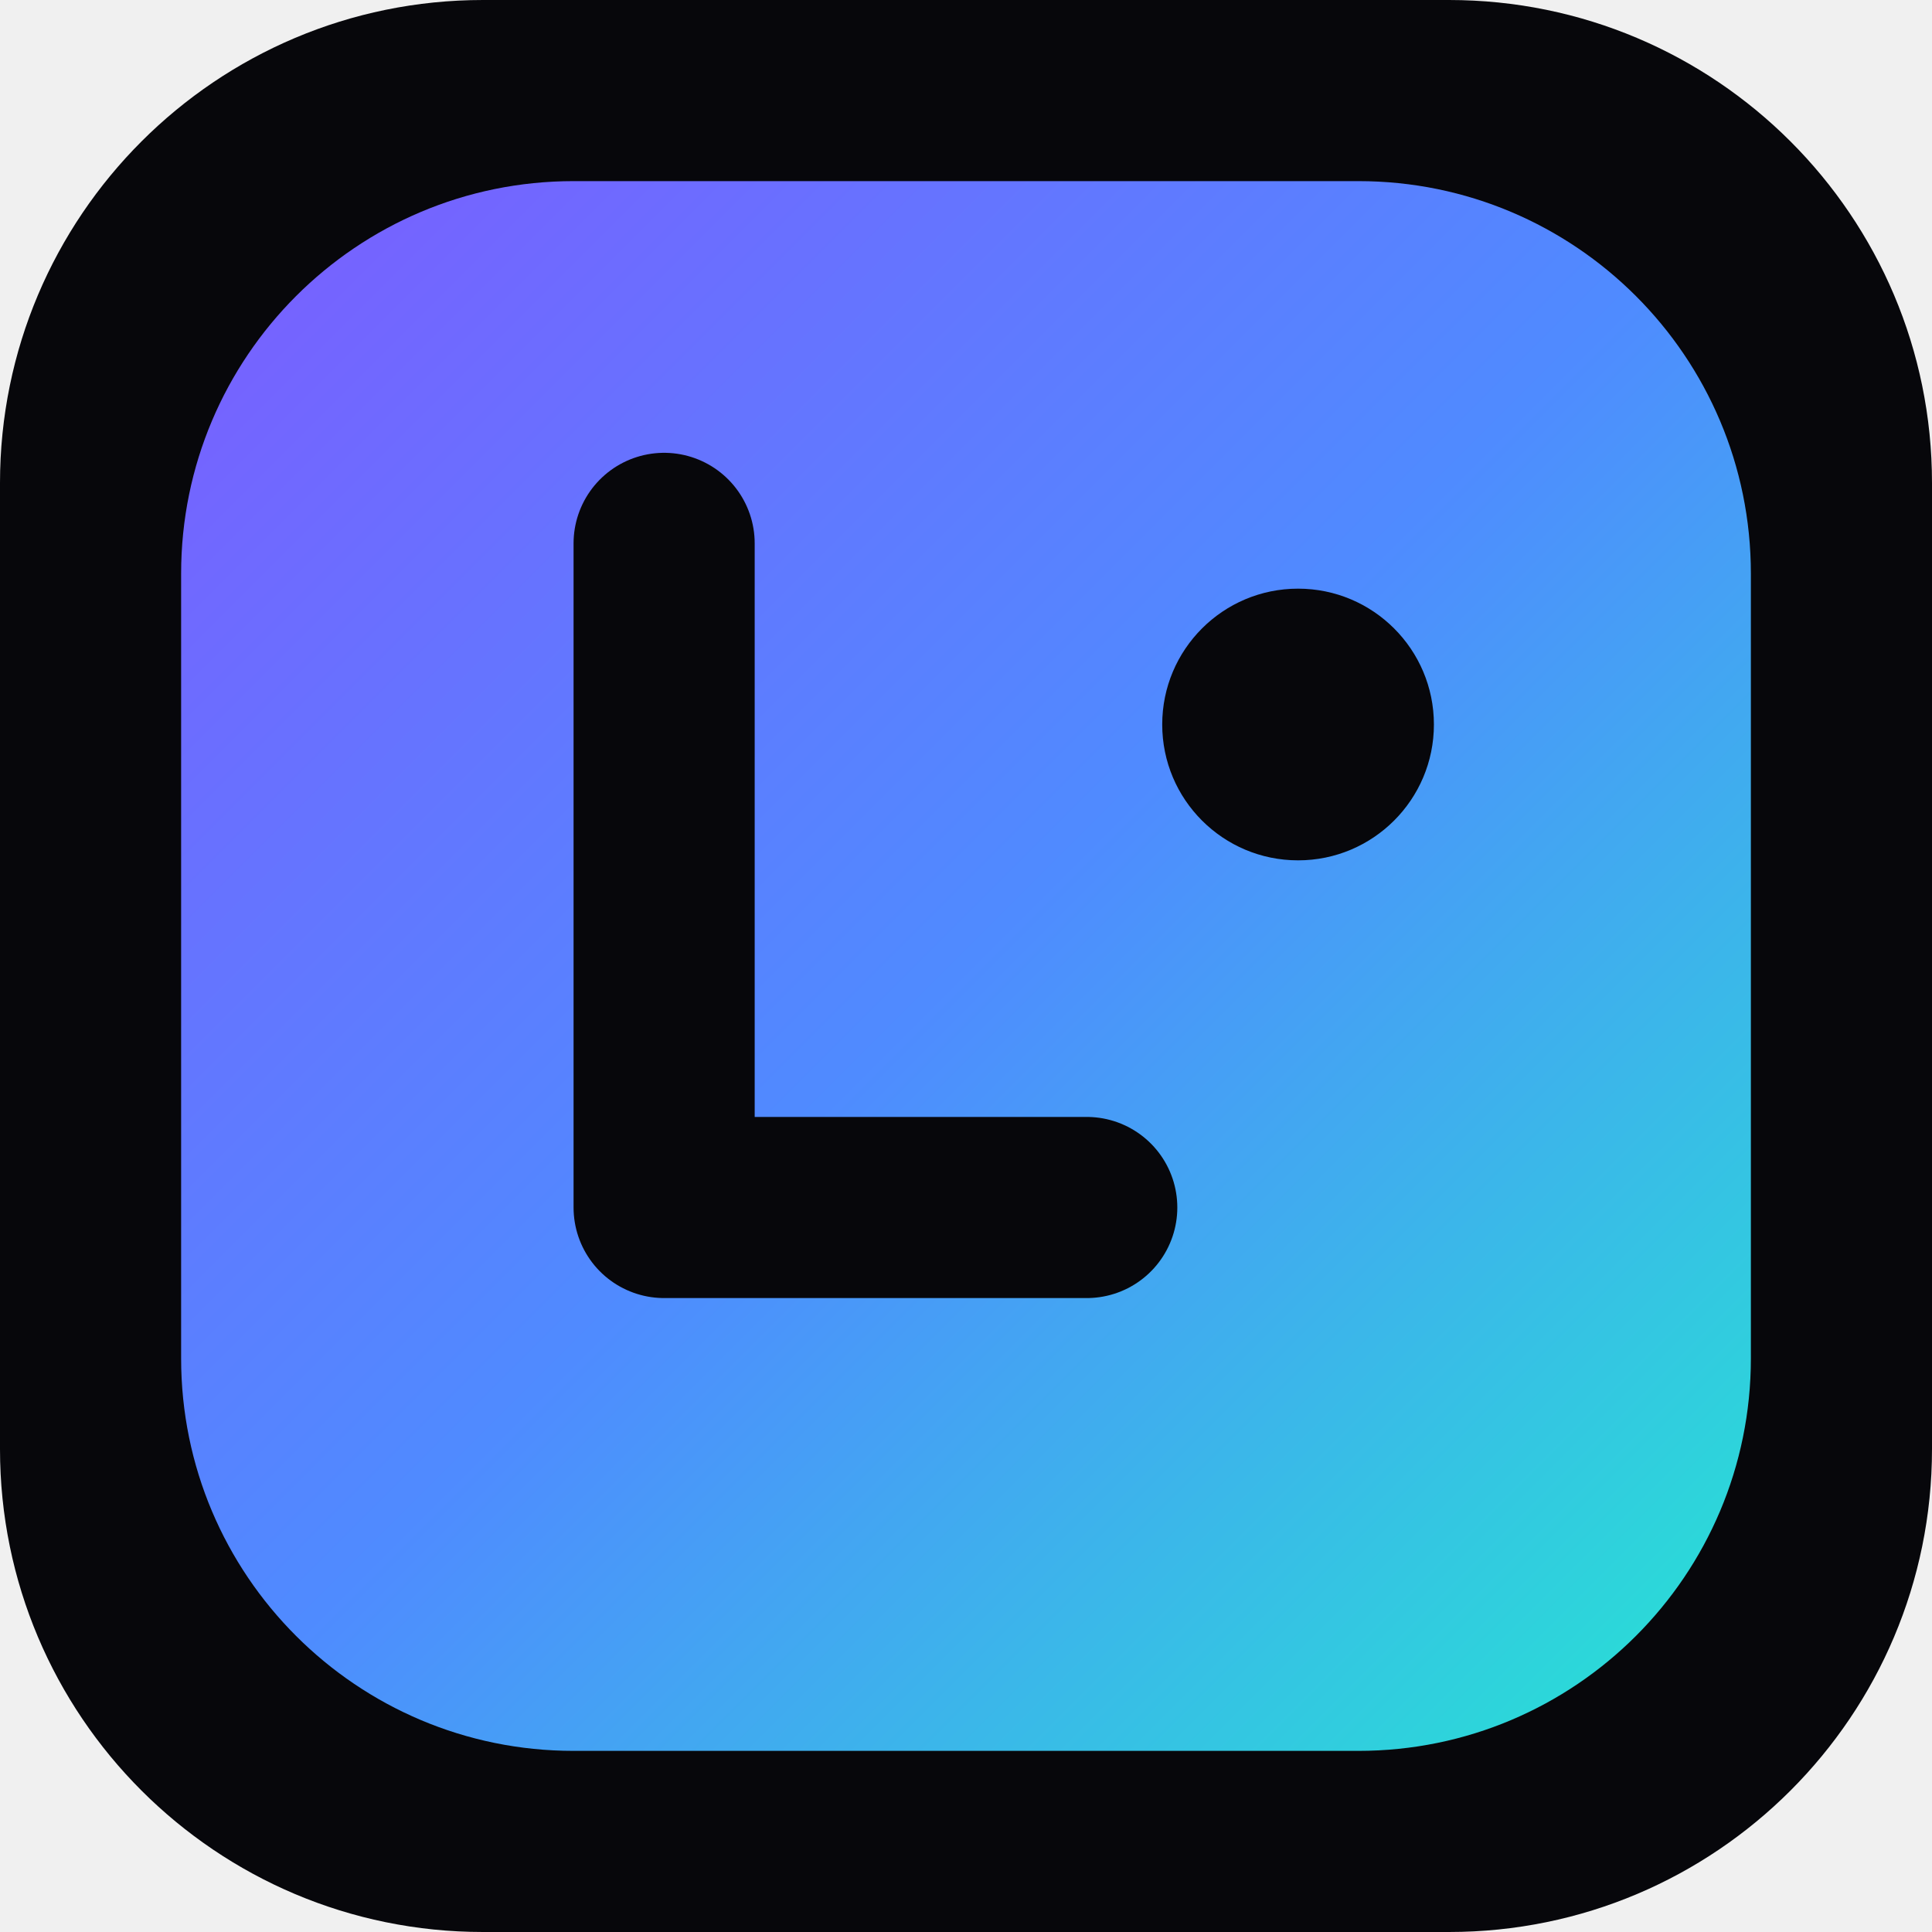
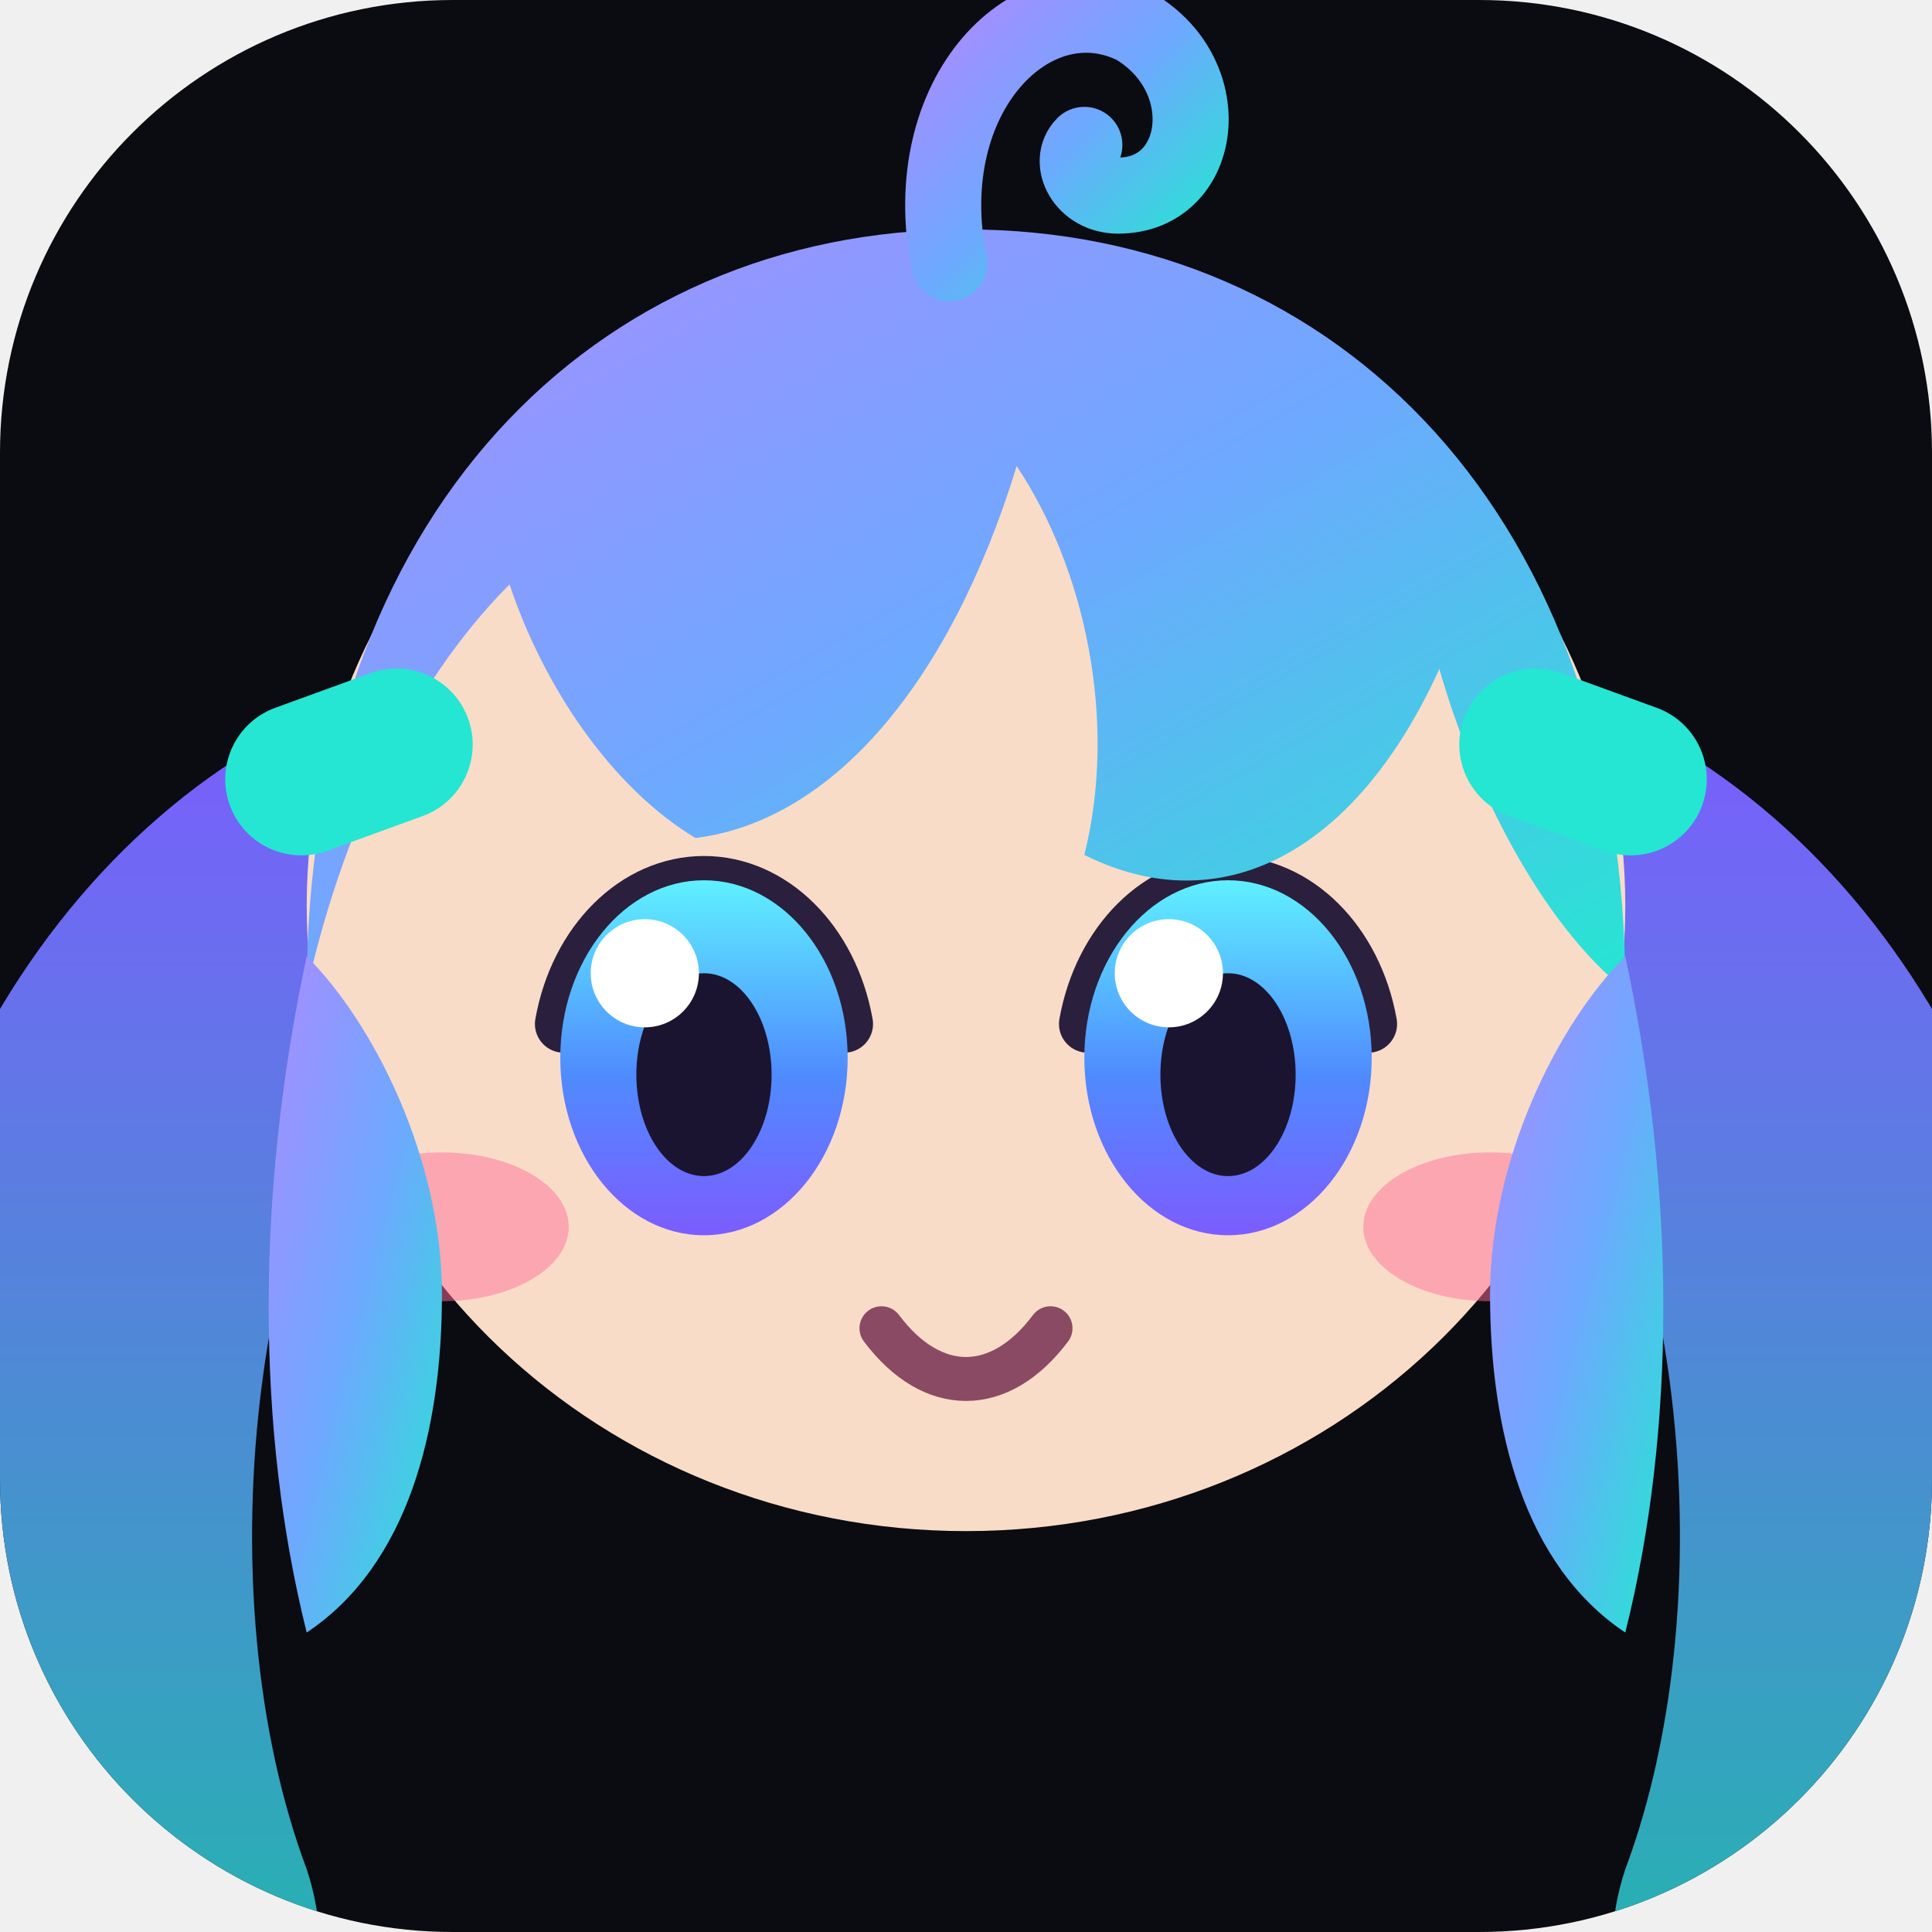
<svg xmlns="http://www.w3.org/2000/svg" viewBox="0 0 64 64">
  <defs>
-     <linearGradient id="g" x1="0" y1="0" x2="1" y2="1">
-       <stop offset="0" stop-color="#7c5cff" />
-       <stop offset="0.5" stop-color="#4f8bff" />
+     <linearGradient id="fHair" x1="0" y1="0" x2="1" y2="1">
+       <stop offset="0" stop-color="#a98cff" />
+       <stop offset=".5" stop-color="#6ea8ff" />
      <stop offset="1" stop-color="#25e6d2" />
    </linearGradient>
+     <linearGradient id="fBack" x1="0" y1="0" x2="0" y2="1">
+       <stop offset="0" stop-color="#7c5cff" />
+       <stop offset="1" stop-color="#1fb9ab" />
+     </linearGradient>
+     <linearGradient id="fEye" x1="0" y1="0" x2="0" y2="1">
+       <stop offset="0" stop-color="#5ff0ff" />
+       <stop offset=".55" stop-color="#4f8bff" />
+       <stop offset="1" stop-color="#7c5cff" />
+     </linearGradient>
  </defs>
-   <rect width="64" height="64" rx="16" fill="#07070b" />
-   <rect x="6" y="6" width="52" height="52" rx="13" fill="url(#g)" />
-   <path d="M22 18v22h14" fill="none" stroke="#07070b" stroke-width="6" stroke-linecap="round" stroke-linejoin="round" />
-   <circle cx="43" cy="24" r="4.5" fill="#07070b" />
+   <clipPath id="fClip">
+     <rect width="64" height="64" rx="15" />
+   </clipPath>
+   <rect width="64" height="64" rx="15" fill="#0b0b12" />
+   <g clip-path="url(#fClip)">
+     <g transform="translate(-12.8 -1.92) scale(.56)">
+       <path d="M46 44C27 50 14 71 15 96c1 17 9 30 20 30 6 0 8-6 6-12-6-16-4-42 9-57z" fill="url(#fBack)" />
+       <path d="M114 44c19 6 32 27 31 52-1 17-9 30-20 30-6 0-8-6-6-12 6-16 4-42-9-57z" fill="url(#fBack)" />
+       <ellipse cx="80" cy="57" rx="39" ry="37" fill="#f9dcc7" />
+       <path d="M56.2 64A8.5 10.5 0 0 1 72.8 64" stroke="#2a1f3d" stroke-width="3.4" fill="none" stroke-linecap="round" />
+       <ellipse cx="64.5" cy="66" rx="8.5" ry="10.5" fill="url(#fEye)" />
+       <ellipse cx="64.5" cy="67" rx="4" ry="6" fill="#1b1430" />
+       <circle cx="61" cy="61" r="3.2" fill="#fff" />
+       <path d="M87.2 64A8.5 10.5 0 0 1 103.8 64" stroke="#2a1f3d" stroke-width="3.4" fill="none" stroke-linecap="round" />
+       <ellipse cx="95.5" cy="66" rx="8.5" ry="10.5" fill="url(#fEye)" />
+       <ellipse cx="95.5" cy="67" rx="4" ry="6" fill="#1b1430" />
+       <circle cx="92" cy="61" r="3.2" fill="#fff" />
+       <ellipse cx="49" cy="76" rx="7.5" ry="4.4" fill="#ff6f9c" opacity=".5" />
+       <ellipse cx="111" cy="76" rx="7.5" ry="4.4" fill="#ff6f9c" opacity=".5" />
+       <path d="M75 82c3 4 7 4 10 0" stroke="#8a4a63" stroke-width="2.6" fill="none" stroke-linecap="round" />
+       <path d="M41 62c0-28 17-45 39-45s39 17 39 45c-5-4-9-12-11-19-5 11-13 15-21 11 2-8 0-17-4-23-4 13-11 21-19 22-5-3-9-9-11-15-6 6-10 15-12 24z" fill="url(#fHair)" />
+       <path d="M41 60c-3 14-3 28 0 40 6-4 8-12 8-20s-4-16-8-20z" fill="url(#fHair)" />
+       <path d="M119 60c3 14 3 28 0 40-6-4-8-12-8-20s4-16 8-20z" fill="url(#fHair)" />
+       <rect x="36" y="44" width="15" height="9" rx="4.5" fill="#25e6d2" transform="rotate(-20 43.5 48.5)" />
+       <rect x="109" y="44" width="15" height="9" rx="4.5" fill="#25e6d2" transform="rotate(20 116.5 48.5)" />
+       <path d="M79 19c-2-10 5-17 11-14 5 3 4 10-1 10-2 0-3-2-2-3" stroke="url(#fHair)" stroke-width="4.5" fill="none" stroke-linecap="round" />
+     </g>
+   </g>
</svg>
